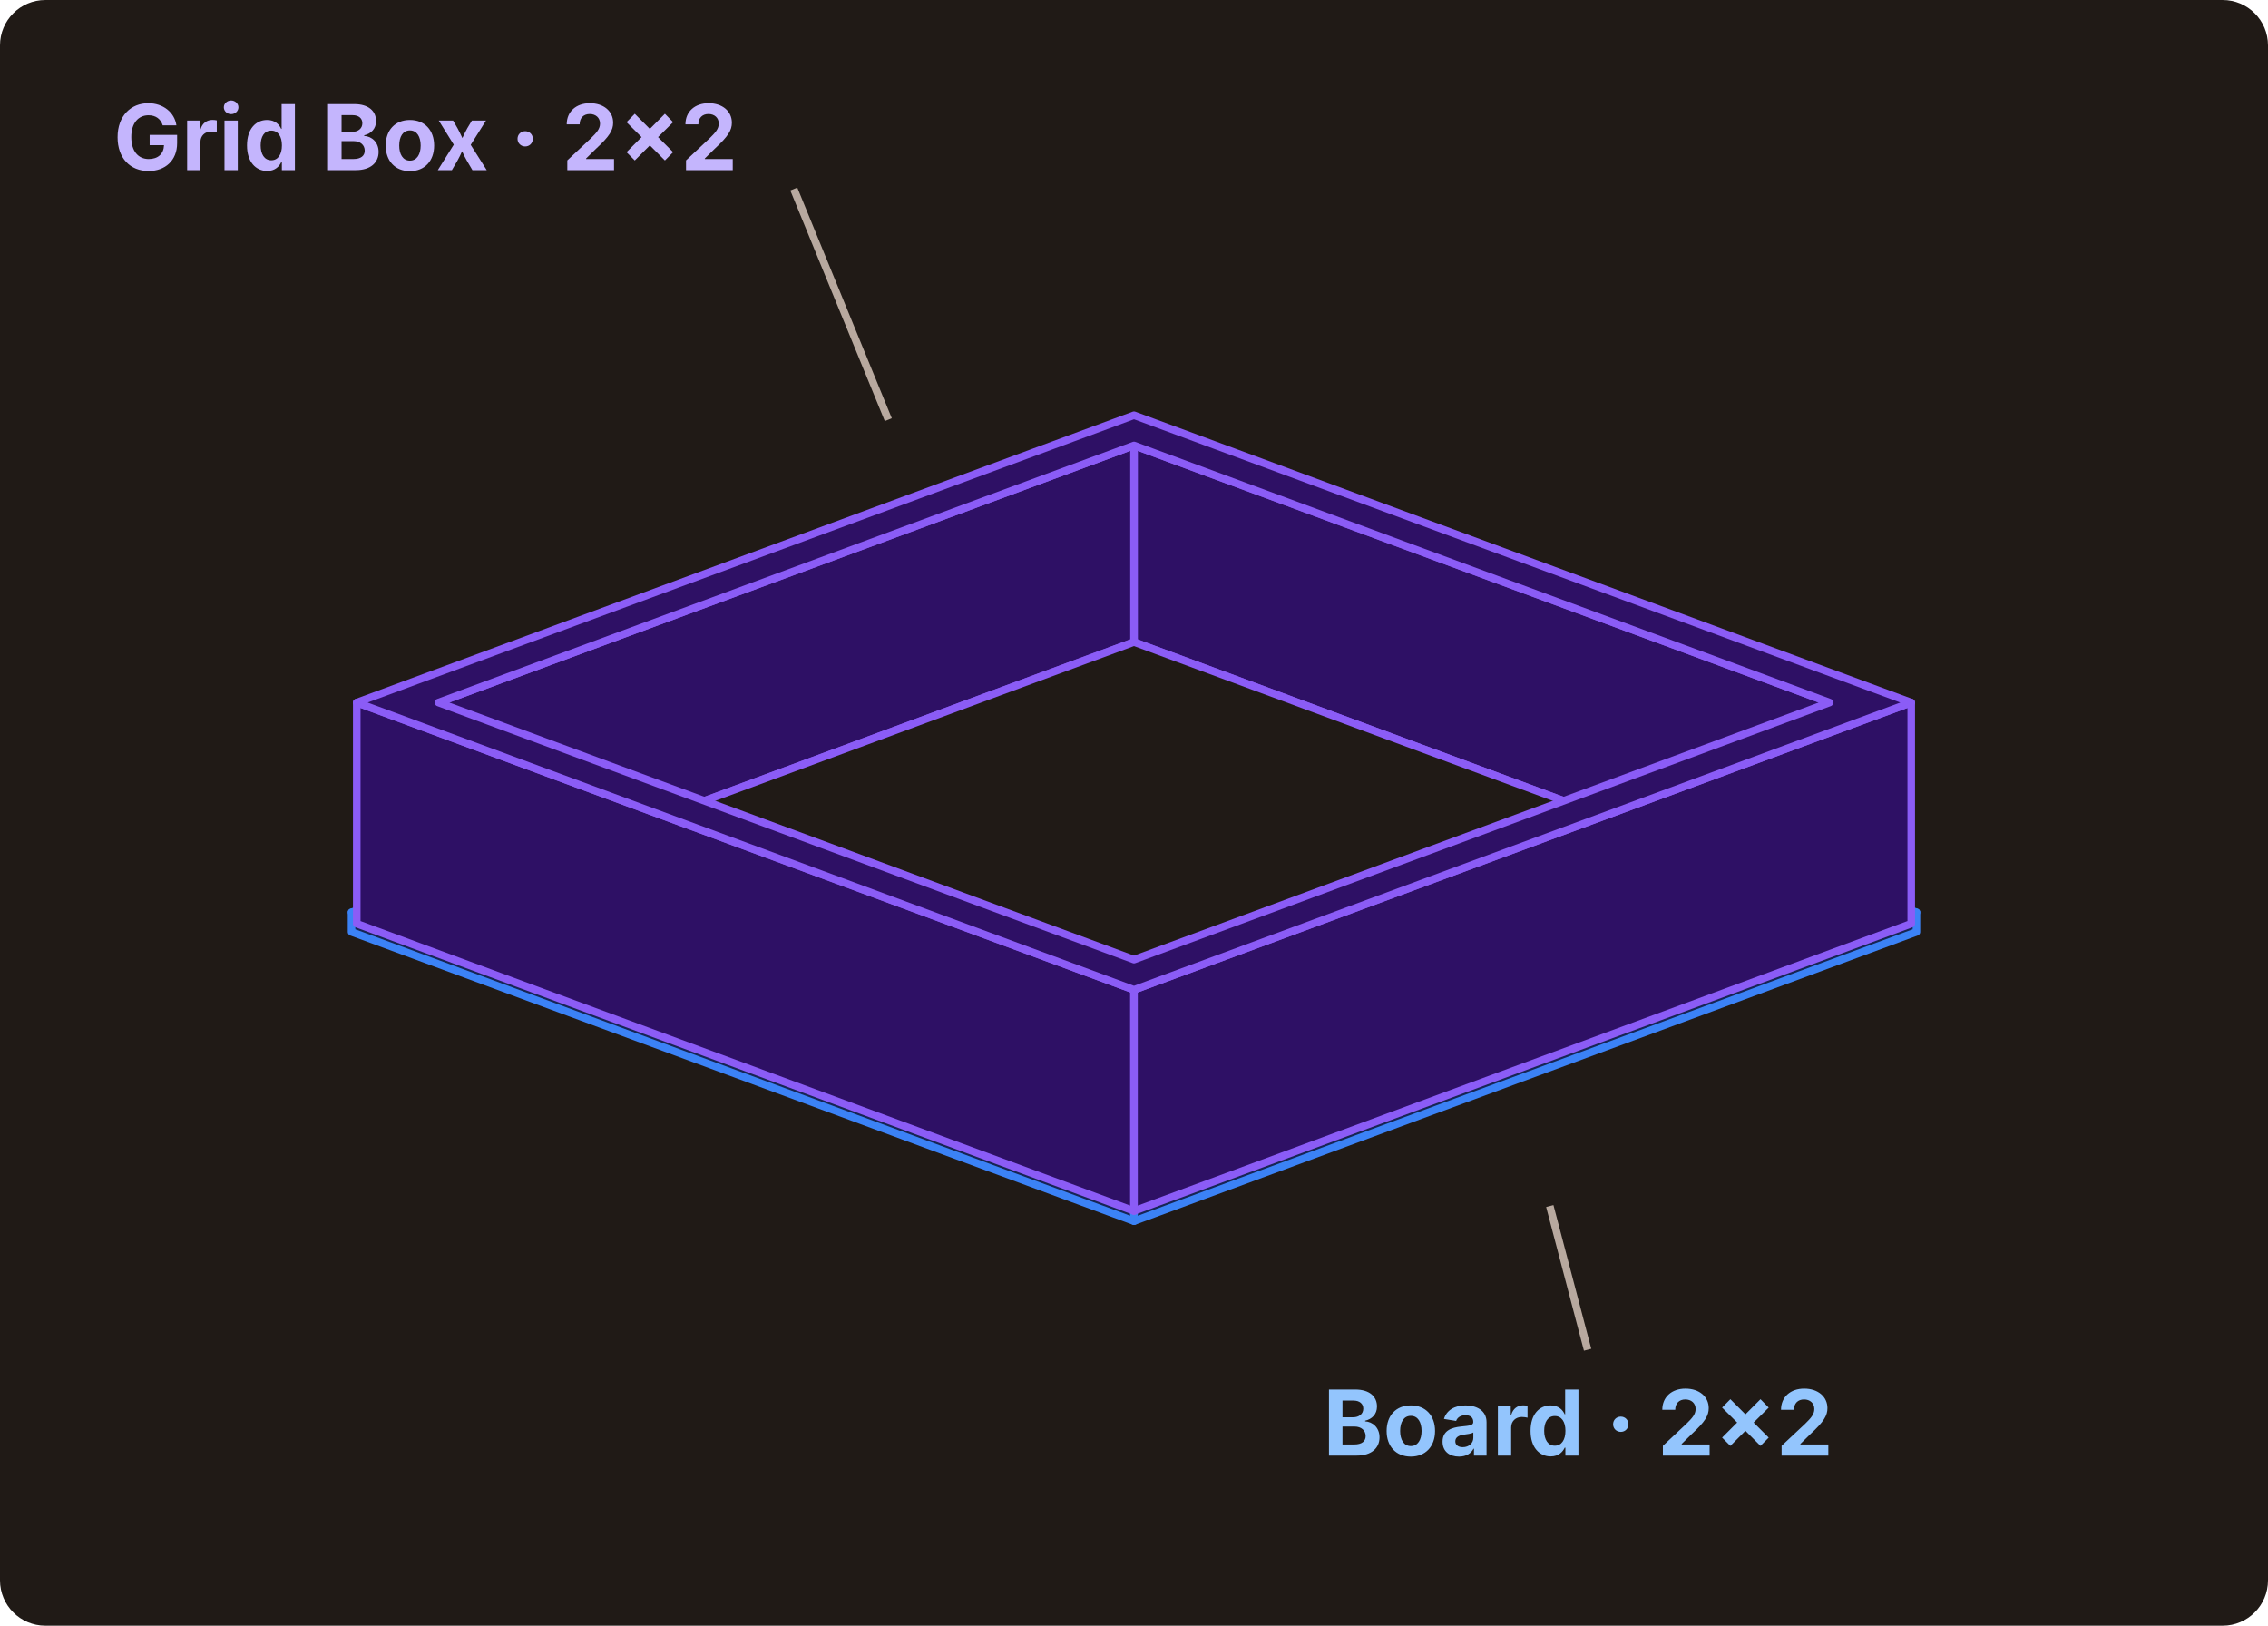
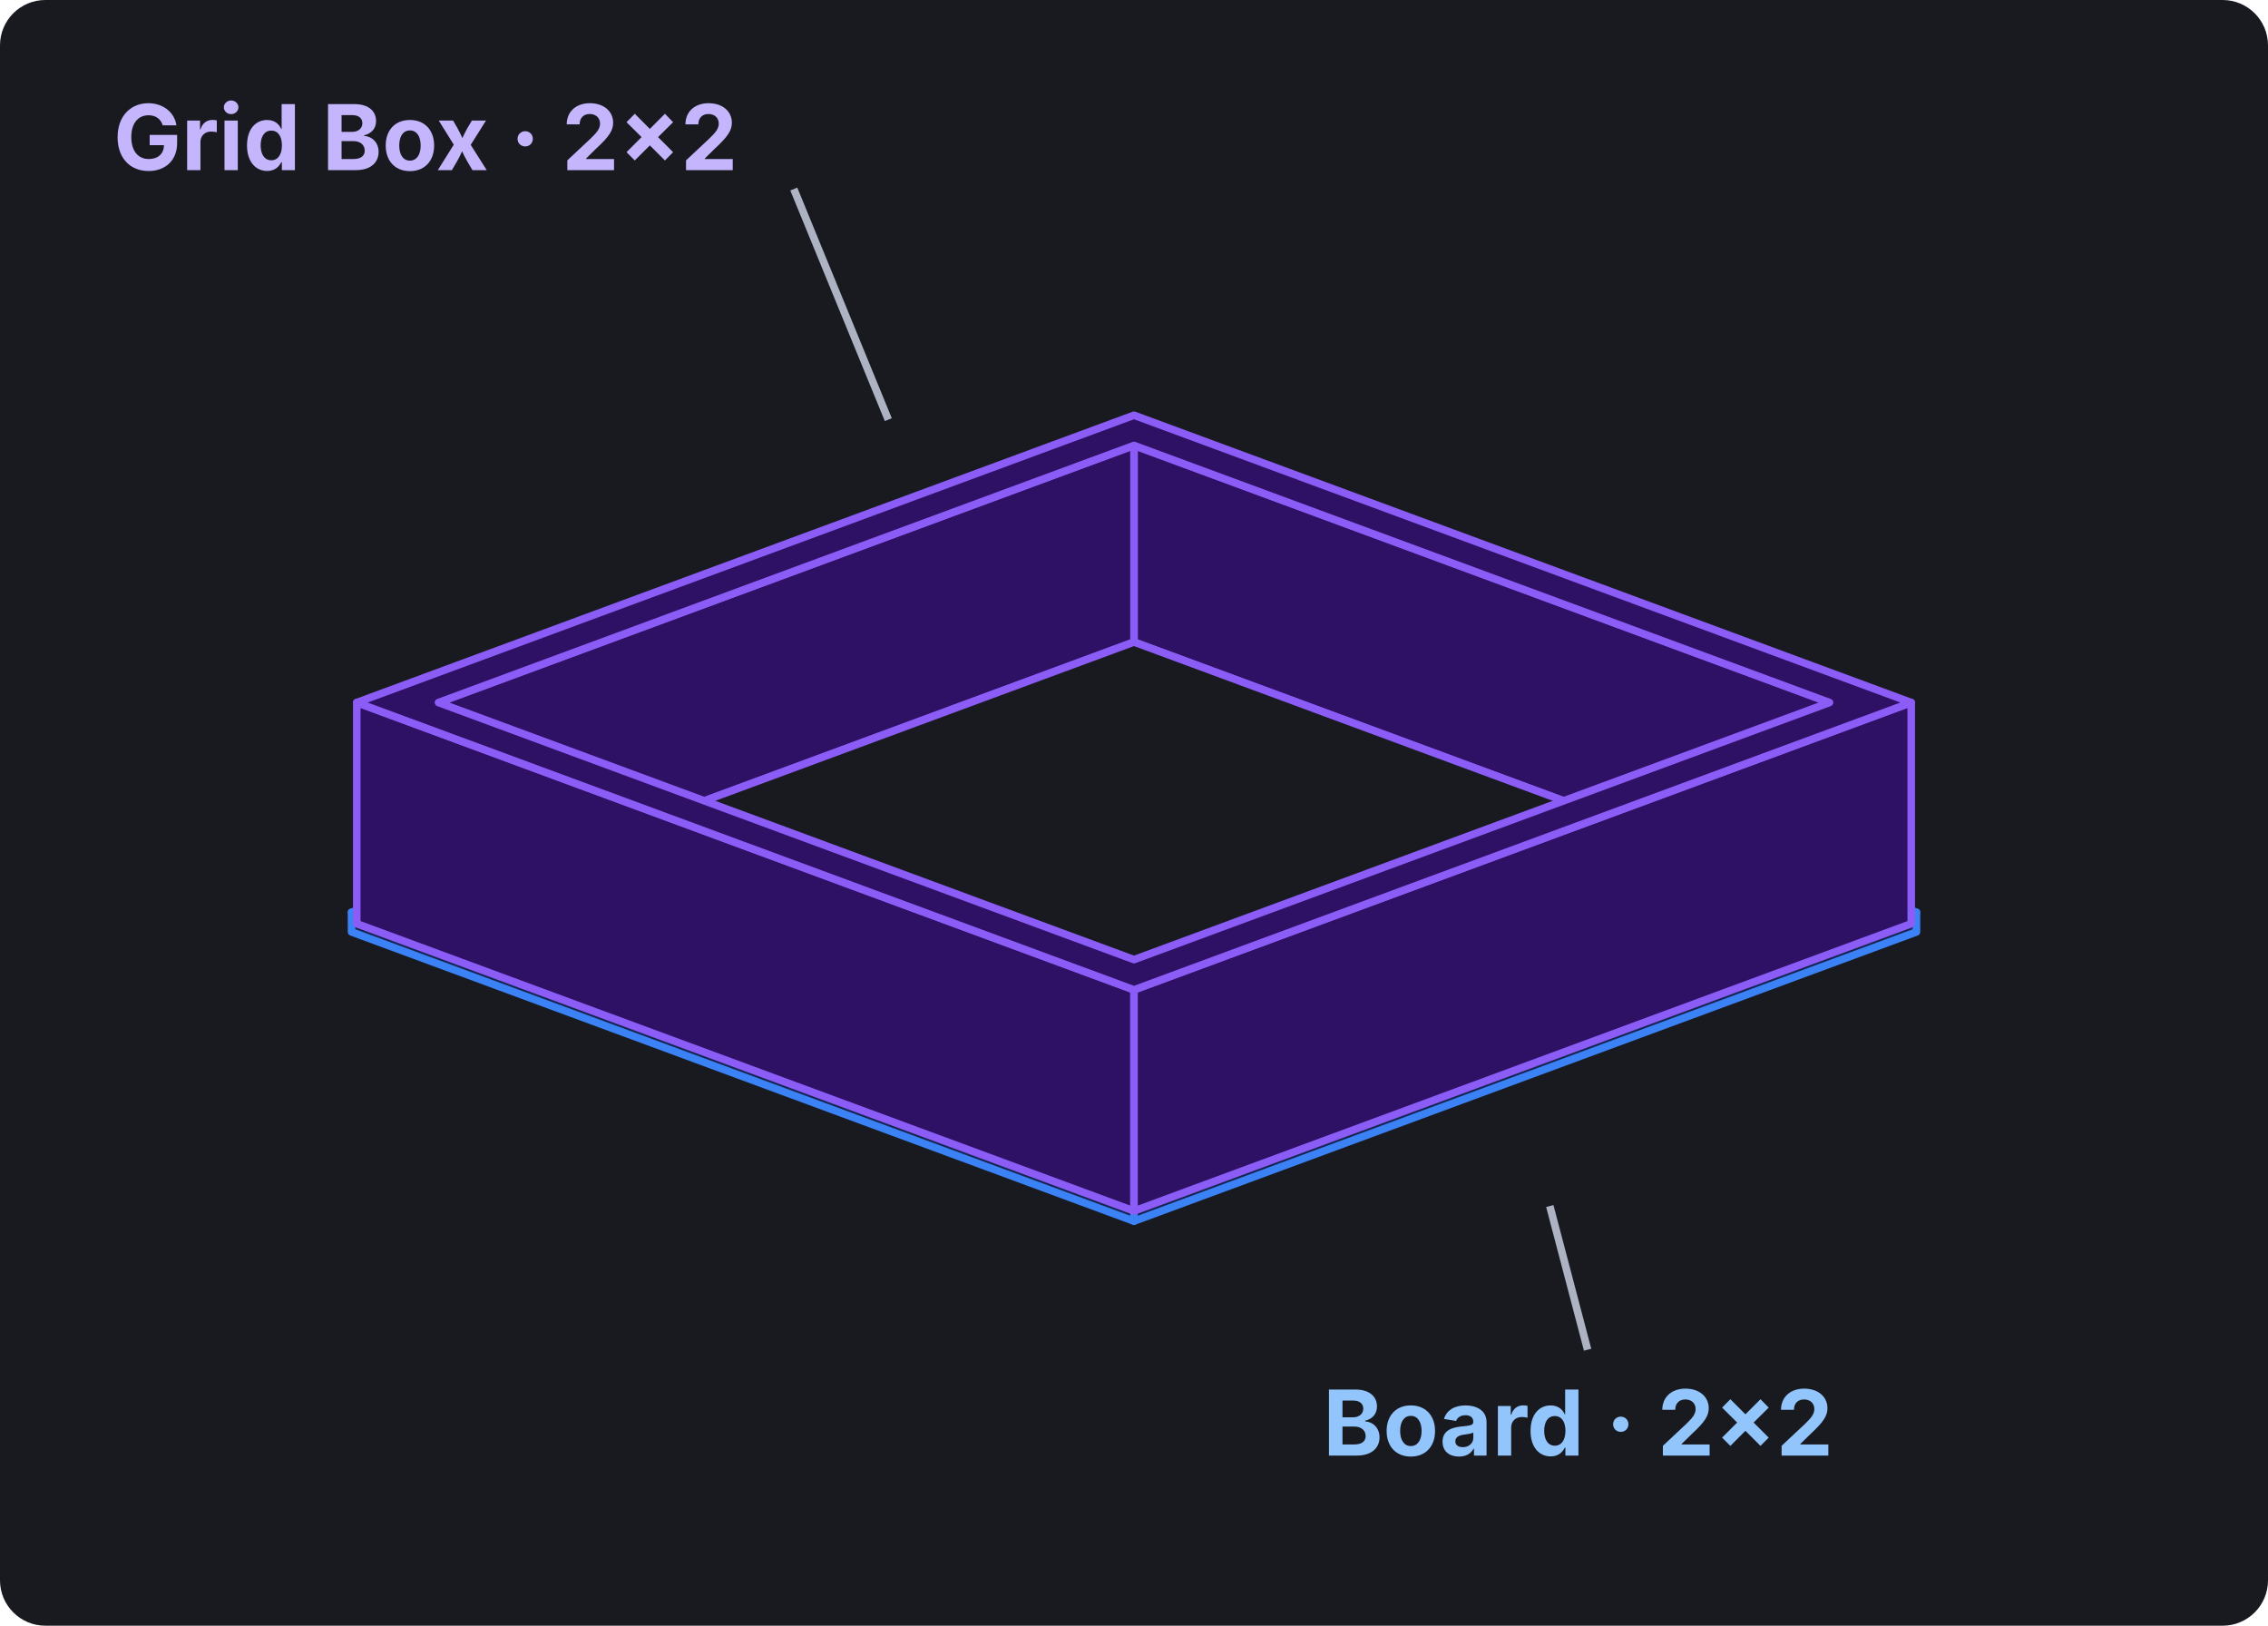
<svg xmlns="http://www.w3.org/2000/svg" width="600" height="430" viewBox="0 0 600 430" role="img" aria-labelledby="title desc">
-   <rect width="600" height="430" rx="12" fill="#201a16" />
+   <rect width="600" height="430" rx="12" fill="#181a20" />
  <polygon points="93,246.5 300,323 300,317.8 93,241.3" fill="#172554" stroke="#3b82f6" stroke-width="2" stroke-linejoin="round" />
  <polygon points="507,246.5 300,323 300,317.8 507,241.3" fill="#172554" stroke="#3b82f6" stroke-width="2" stroke-linejoin="round" />
  <polygon points="300,164.8 507,241.3 300,317.8 93,241.3" fill="#172554" stroke="#3b82f6" stroke-width="2" stroke-linejoin="round" />
-   <polygon points="300,173.3 380.5,203.05 300,232.8 219.5,203.05" fill="#201a16" stroke="#1e40af" stroke-width="2" stroke-linejoin="round" />
-   <polygon points="403.5,211.55 484,241.3 403.5,271.05 323,241.3" fill="#201a16" stroke="#1e40af" stroke-width="2" stroke-linejoin="round" />
-   <polygon points="196.5,211.55 277,241.3 196.5,271.05 116,241.3" fill="#201a16" stroke="#1e40af" stroke-width="2" stroke-linejoin="round" />
-   <polygon points="300,249.8 380.5,279.55 300,309.3 219.5,279.55" fill="#201a16" stroke="#1e40af" stroke-width="2" stroke-linejoin="round" />
+   <polygon points="300,173.3 380.5,203.05 300,232.8 219.5,203.05" fill="#181a20" stroke="#1e40af" stroke-width="2" stroke-linejoin="round" />
+   <polygon points="403.5,211.55 484,241.3 403.5,271.05 323,241.3" fill="#181a20" stroke="#1e40af" stroke-width="2" stroke-linejoin="round" />
+   <polygon points="196.5,211.55 277,241.3 196.5,271.05 116,241.3" fill="#181a20" stroke="#1e40af" stroke-width="2" stroke-linejoin="round" />
+   <polygon points="300,249.8 380.5,279.55 300,309.3 219.5,279.55" fill="#181a20" stroke="#1e40af" stroke-width="2" stroke-linejoin="round" />
  <polygon points="300,169.822 484,237.822 484,185.822 300,117.823" fill="#2e1065" stroke="#8b5cf6" stroke-width="2" stroke-linejoin="round" />
  <polygon points="300,169.822 116,237.822 116,185.822 300,117.823" fill="#2e1065" stroke="#8b5cf6" stroke-width="2" stroke-linejoin="round" />
-   <polygon points="300,169.822 484,237.822 300,305.822 116,237.822" fill="#201a16" stroke="#8b5cf6" stroke-width="2" stroke-linejoin="round" />
+   <polygon points="300,169.822 484,237.822 300,305.822 116,237.822" fill="#181a20" stroke="#8b5cf6" stroke-width="2" stroke-linejoin="round" />
  <polygon points="94.38,244.322 300,320.312 300,261.812 94.38,185.822" fill="#2e1065" stroke="#8b5cf6" stroke-width="2" stroke-linejoin="round" />
  <polygon points="505.62,244.322 300,320.312 300,261.812 505.62,185.822" fill="#2e1065" stroke="#8b5cf6" stroke-width="2" stroke-linejoin="round" />
  <path d="M 300 109.832 L 505.62 185.822 L 300 261.812 L 94.38 185.822 Z M 116 185.822 L 300 253.822 L 484 185.822 L 300 117.823 Z" fill="#2e1065" fill-rule="evenodd" stroke="#8b5cf6" stroke-width="2" stroke-linejoin="round" />
  <text x="30" y="45" font-family="Inter, sans-serif" font-size="24" font-weight="700" fill="#c4b5fd">Grid Box · 2×2</text>
  <text x="350" y="385" font-family="Inter, sans-serif" font-size="24" font-weight="700" fill="#93c5fd">Board · 2×2</text>
-   <path d="M 210 50 L 235 111 M 420 357 L 410 319" fill="none" stroke="#b8a99f" stroke-width="2" />
+   <path d="M 210 50 L 235 111 M 420 357 L 410 319" fill="none" stroke="#adb3c2" stroke-width="2" />
</svg>
